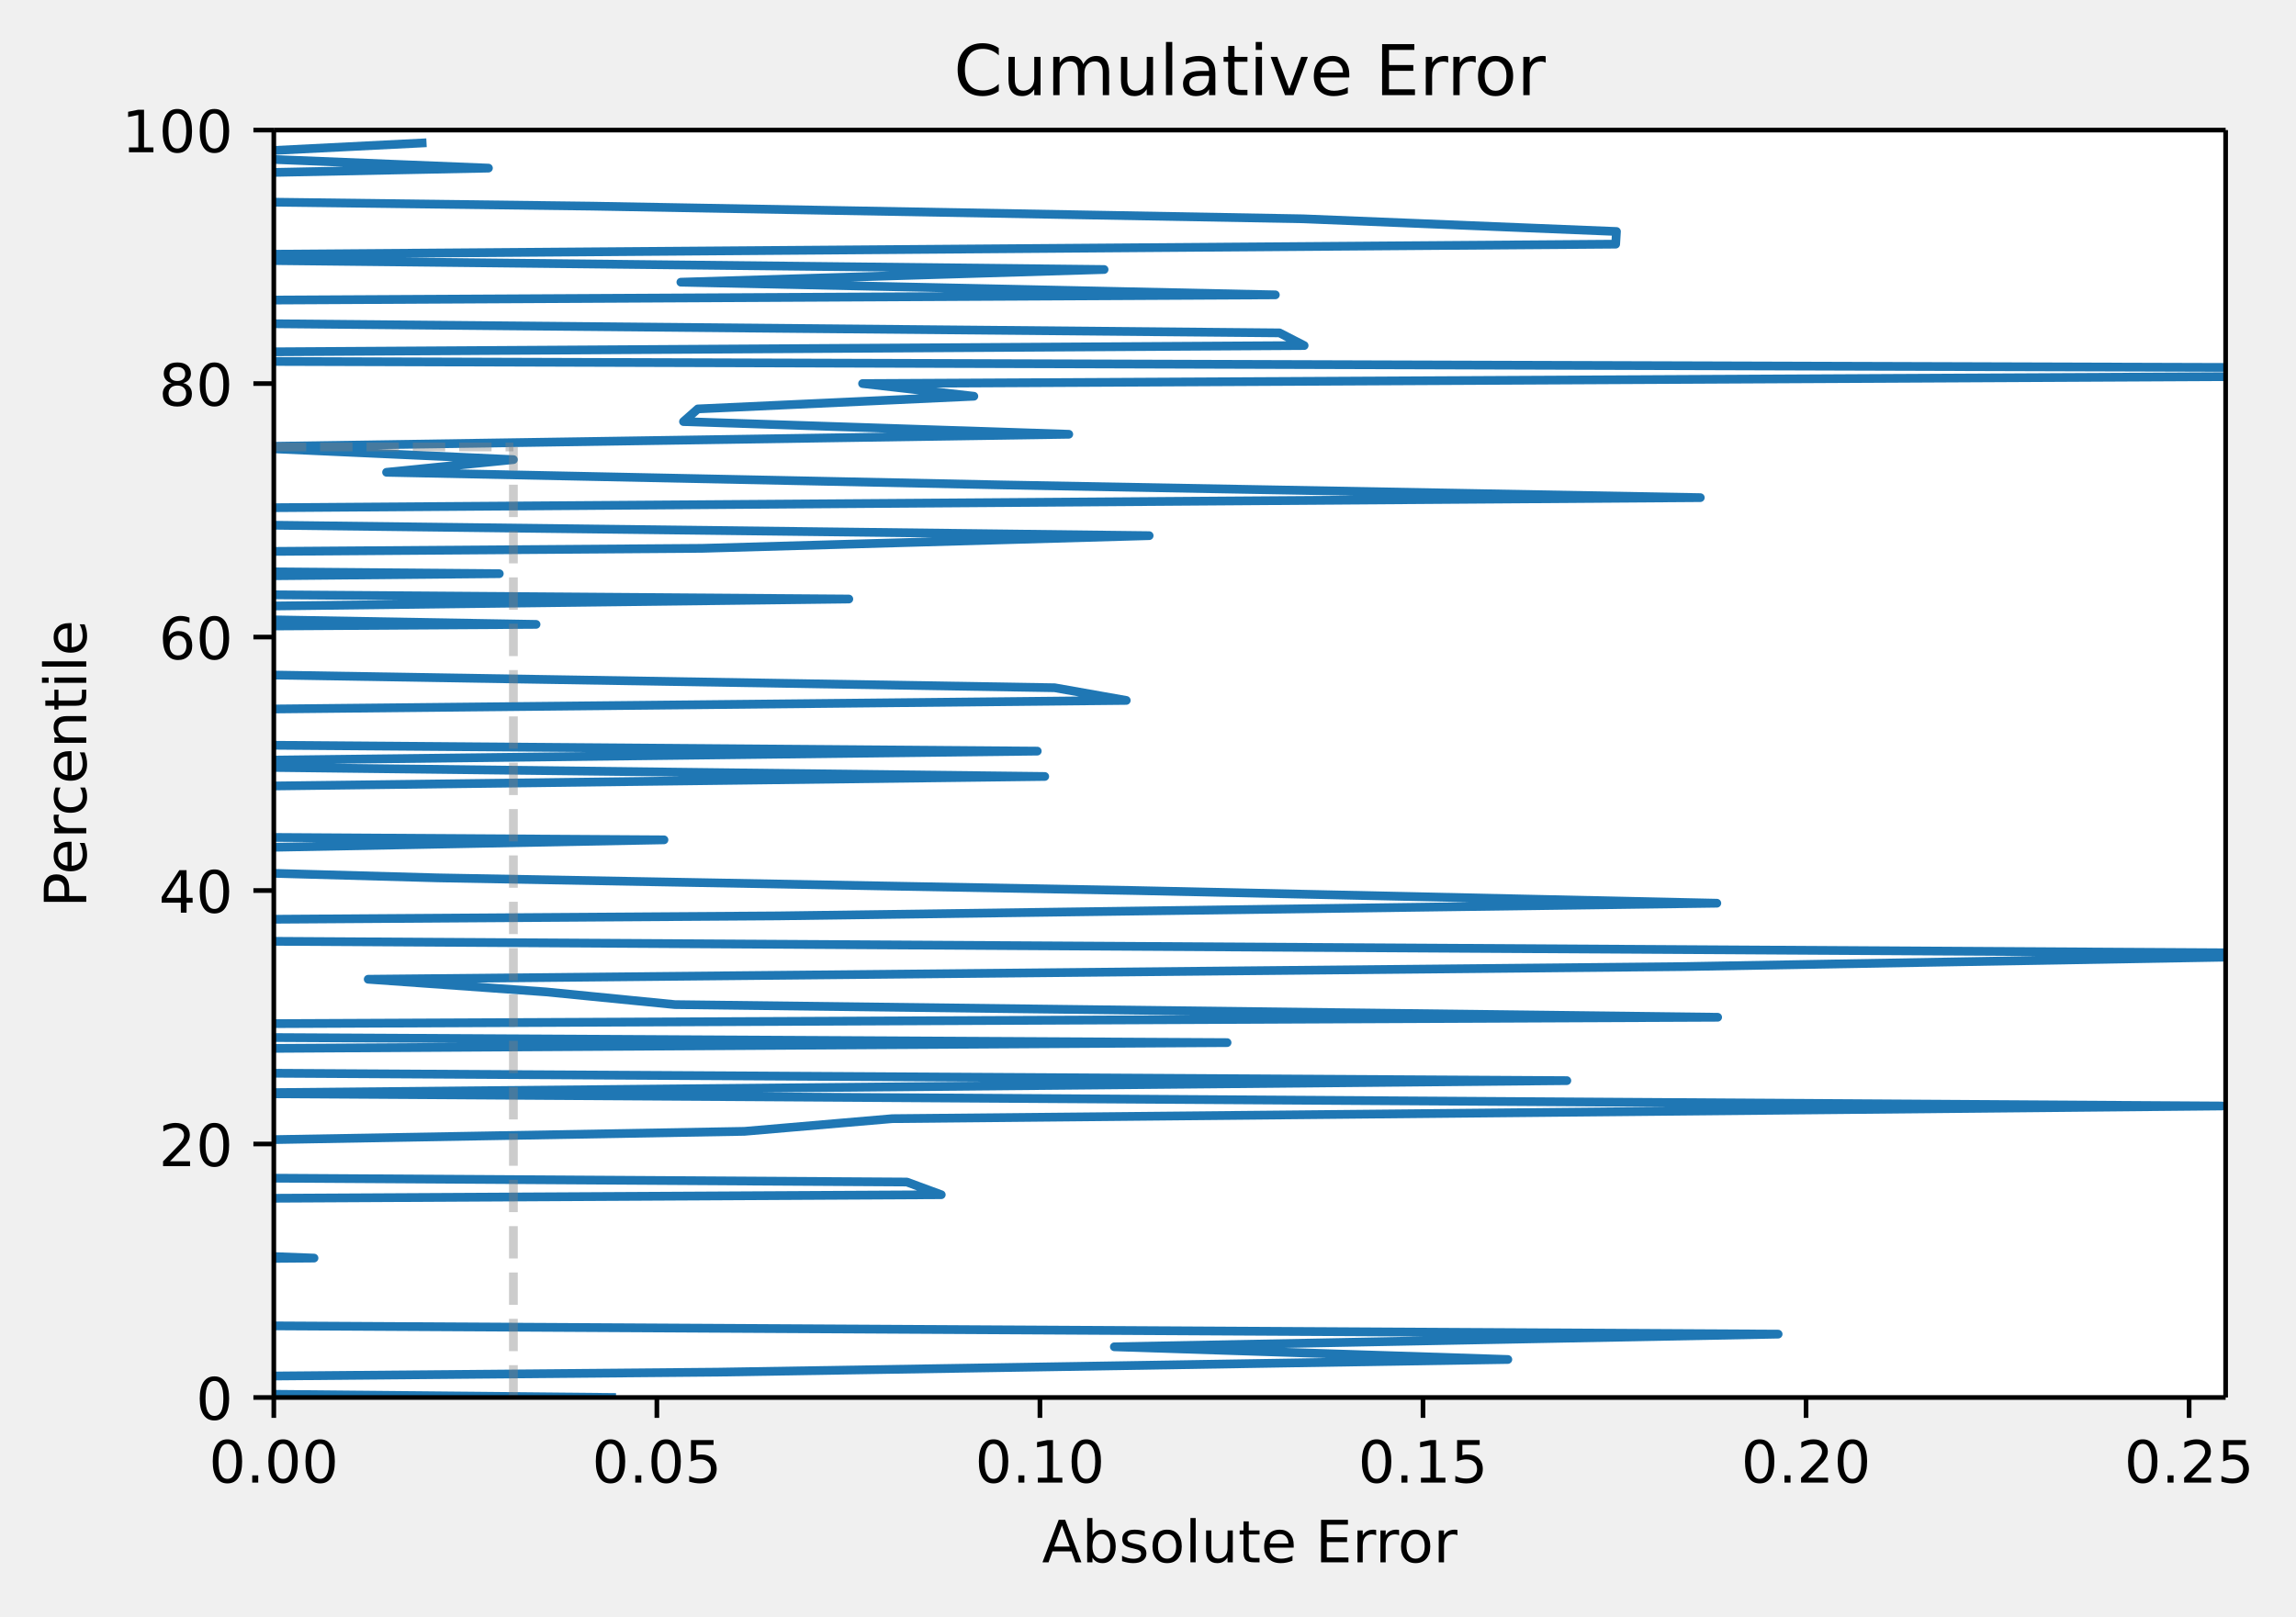
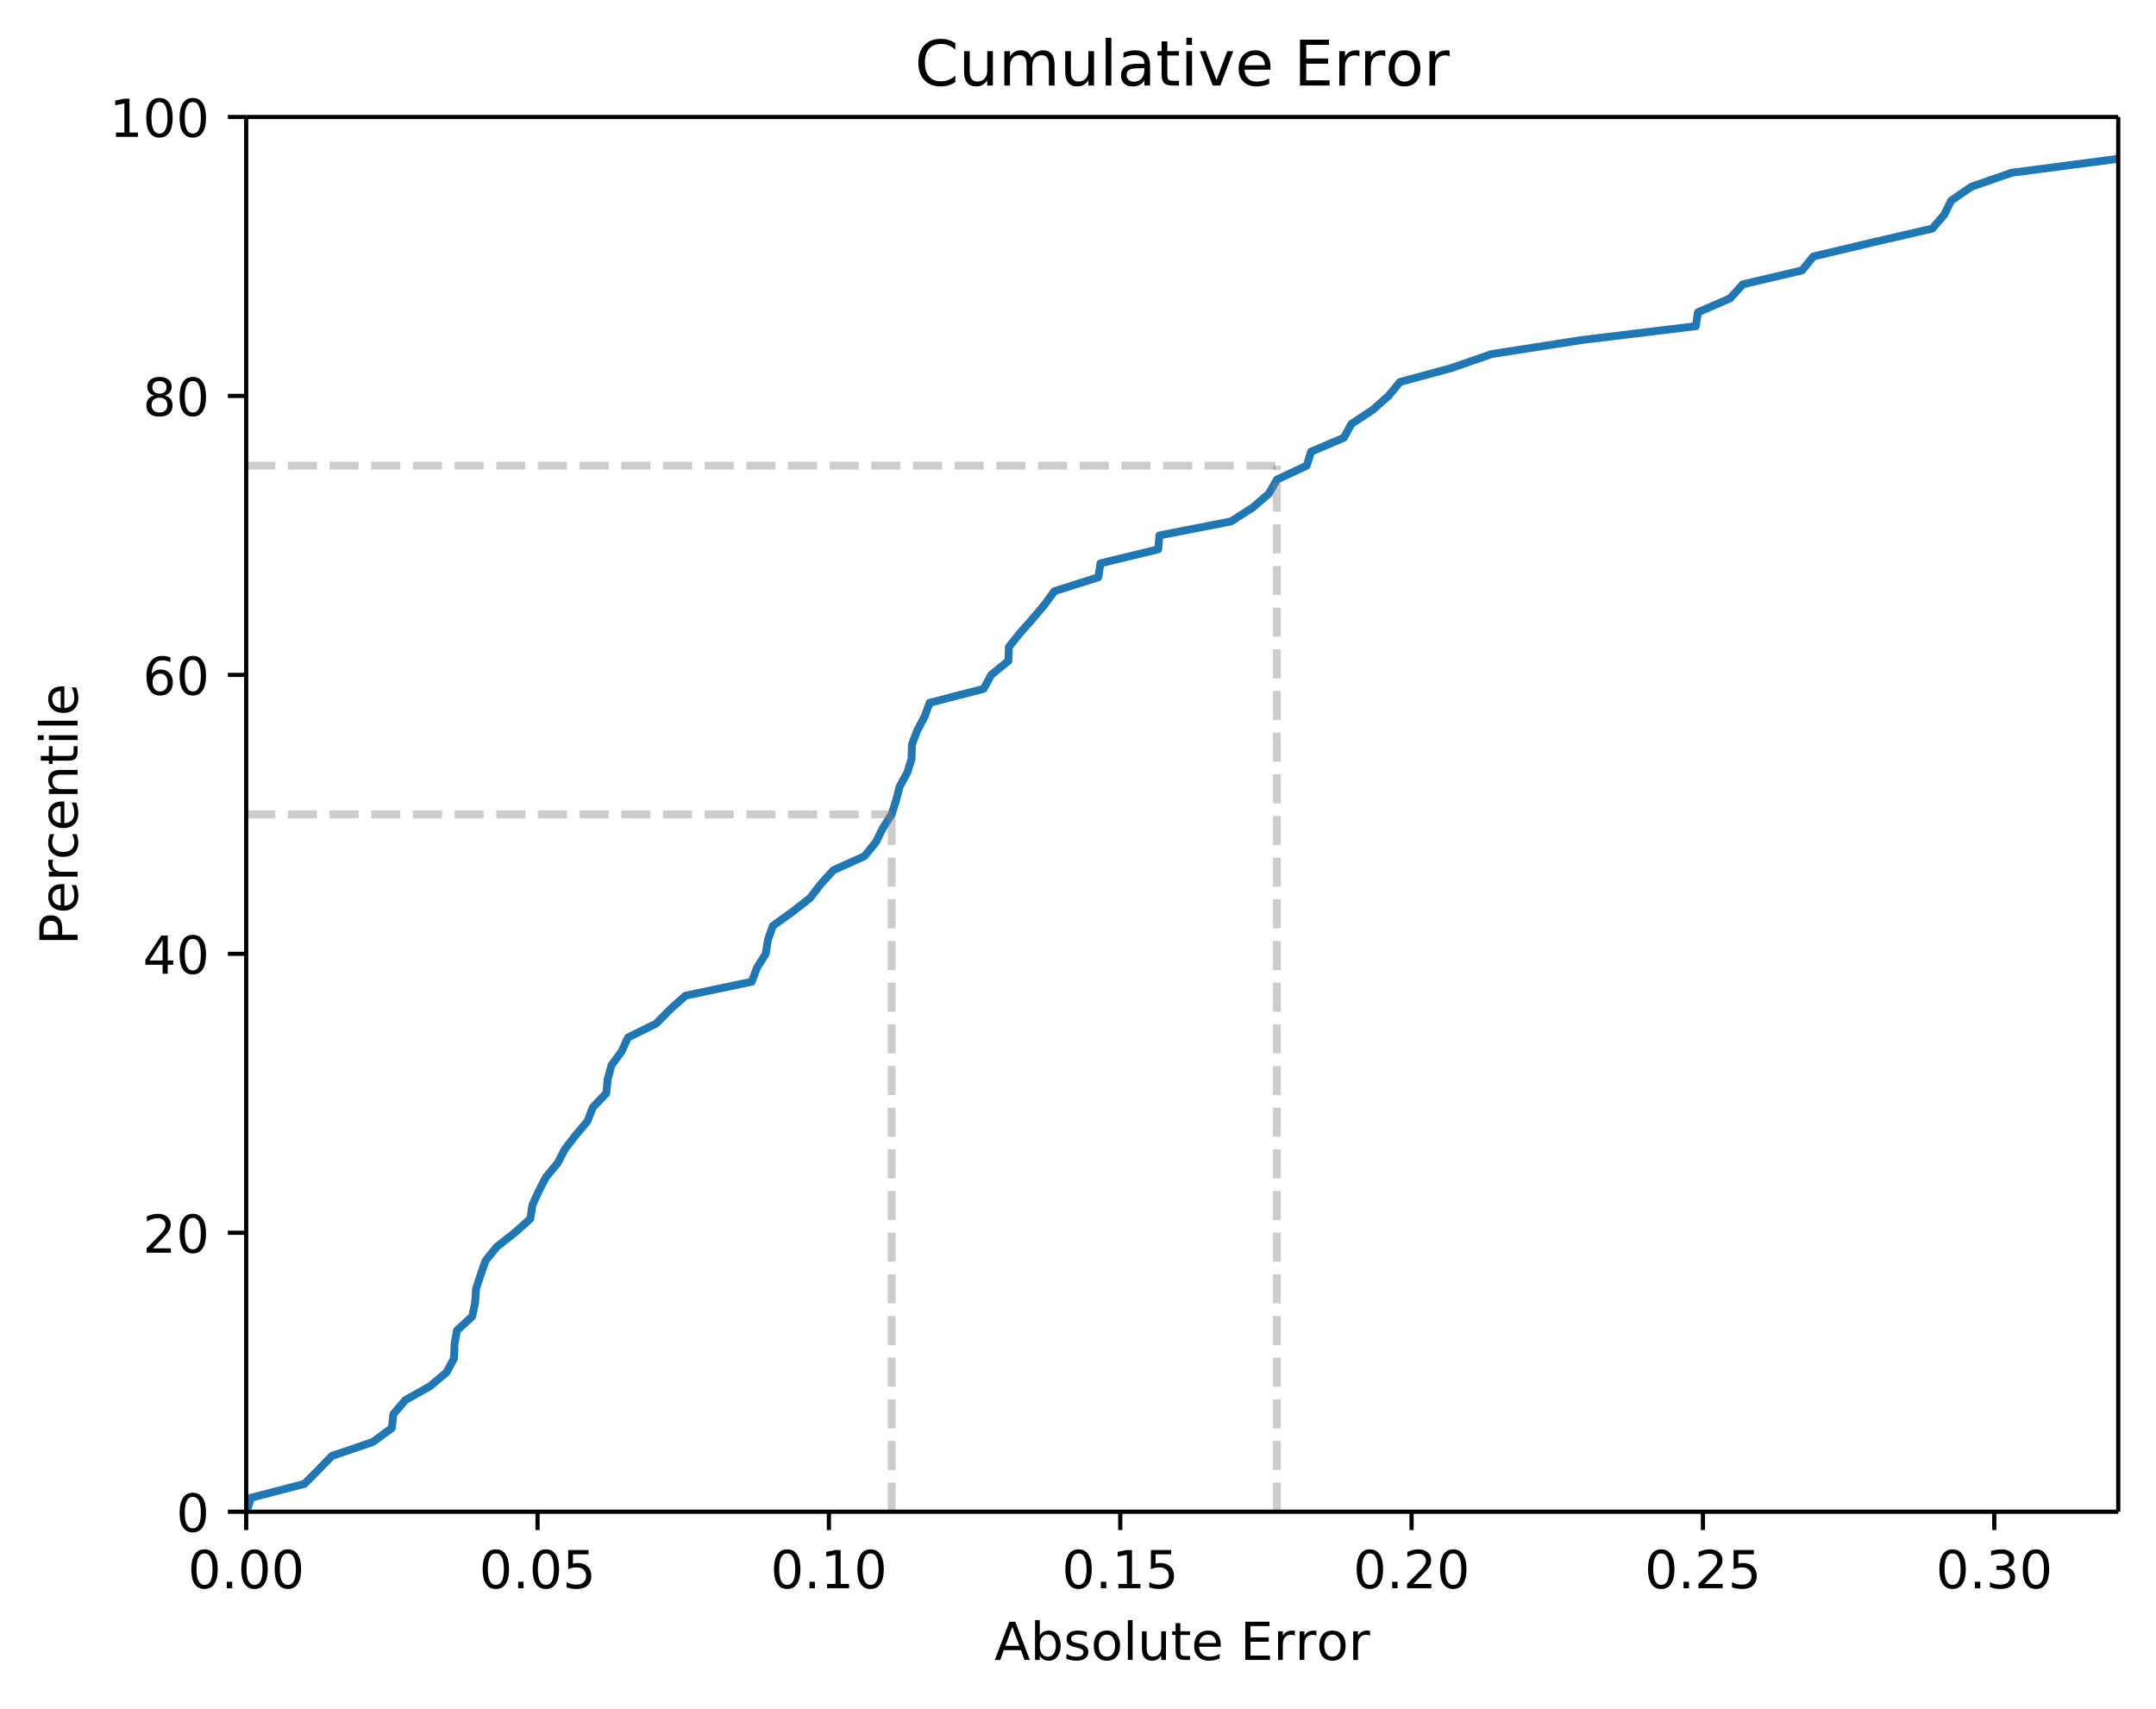
- <svg xmlns="http://www.w3.org/2000/svg" xmlns:xlink="http://www.w3.org/1999/xlink" height="369.752" viewBox="0 0 393.836 277.314" width="525.114">
+ <svg xmlns="http://www.w3.org/2000/svg" xmlns:xlink="http://www.w3.org/1999/xlink" height="434.649" viewBox="0 0 411.286 325.986" width="548.381">
  <defs>
    <style>*{stroke-linecap:butt;stroke-linejoin:round}</style>
  </defs>
  <g id="figure_1">
-     <path d="M0 277.314h393.836V0H0z" fill="none" id="patch_1" />
+     <path d="M0 325.986h411.286V0H0z" fill="#fff" id="patch_1" />
    <g id="axes_1">
-       <path d="M46.966 239.758h334.8V22.318h-334.8z" fill="#fff" id="patch_2" />
+       <path d="M46.966 288.43h357.12V22.318H46.966z" fill="#fff" id="patch_2" />
      <g id="matplotlib.axis_1">
        <g id="xtick_1">
          <g id="line2d_1">
            <defs>
-               <path d="M0 0v3.5" id="meaaf0777d3" stroke="#000" stroke-width=".8" />
-             </defs>
-             <use x="46.966" xlink:href="#meaaf0777d3" y="239.758" stroke="#000" stroke-width=".8" />
-           </g>
-           <g transform="matrix(.1 0 0 -.1 35.833 254.357)" id="text_1">
+               <path d="M0 0v3.5" id="m239ab3f5c0" stroke="#000" stroke-width=".8" />
+             </defs>
+             <use x="46.966" xlink:href="#m239ab3f5c0" y="288.43" stroke="#000" stroke-width=".8" />
+           </g>
+           <g id="text_1">
            <defs>
              <path d="M31.781 66.406q-7.61 0-11.453-7.5Q16.5 51.422 16.5 36.375q0-14.984 3.828-22.484 3.844-7.5 11.453-7.5 7.672 0 11.5 7.5 3.844 7.5 3.844 22.484 0 15.047-3.844 22.531-3.828 7.5-11.5 7.5zm0 7.813q12.266 0 18.735-9.703 6.468-9.688 6.468-28.141 0-18.406-6.468-28.11-6.47-9.687-18.735-9.687-12.25 0-18.718 9.688-6.47 9.703-6.47 28.109 0 18.453 6.47 28.14Q19.53 74.22 31.78 74.22z" id="DejaVuSans-48" />
              <path d="M10.688 12.406H21V0H10.687z" id="DejaVuSans-46" />
            </defs>
-             <use xlink:href="#DejaVuSans-48" />
-             <use x="63.623" xlink:href="#DejaVuSans-46" />
-             <use x="95.41" xlink:href="#DejaVuSans-48" />
-             <use x="159.033" xlink:href="#DejaVuSans-48" />
+             <g transform="matrix(.1 0 0 -.1 35.833 303.029)">
+               <use xlink:href="#DejaVuSans-48" />
+               <use x="63.623" xlink:href="#DejaVuSans-46" />
+               <use x="95.41" xlink:href="#DejaVuSans-48" />
+               <use x="159.033" xlink:href="#DejaVuSans-48" />
+             </g>
          </g>
        </g>
        <g id="xtick_2">
-           <use x="112.673" xlink:href="#meaaf0777d3" y="239.758" stroke="#000" stroke-width=".8" id="line2d_2" />
-           <g transform="matrix(.1 0 0 -.1 101.54 254.357)" id="text_2">
+           <use x="102.544" xlink:href="#m239ab3f5c0" y="288.43" stroke="#000" stroke-width=".8" id="line2d_2" />
+           <g id="text_2">
            <defs>
              <path d="M10.797 72.906h38.719v-8.312H19.828v-17.86q2.14.735 4.281 1.094 2.157.36 4.313.36 12.203 0 19.328-6.688 7.14-6.688 7.14-18.11 0-11.765-7.328-18.296-7.328-6.516-20.656-6.516-4.593 0-9.36.781-4.75.782-9.827 2.344v9.922q4.39-2.39 9.078-3.563 4.687-1.171 9.906-1.171 8.453 0 13.375 4.437 4.938 4.438 4.938 12.063 0 7.609-4.938 12.047-4.922 4.453-13.375 4.453-3.953 0-7.89-.875-3.922-.875-8.016-2.735z" id="DejaVuSans-53" />
            </defs>
-             <use xlink:href="#DejaVuSans-48" />
-             <use x="63.623" xlink:href="#DejaVuSans-46" />
-             <use x="95.41" xlink:href="#DejaVuSans-48" />
-             <use x="159.033" xlink:href="#DejaVuSans-53" />
+             <g transform="matrix(.1 0 0 -.1 91.411 303.029)">
+               <use xlink:href="#DejaVuSans-48" />
+               <use x="63.623" xlink:href="#DejaVuSans-46" />
+               <use x="95.41" xlink:href="#DejaVuSans-48" />
+               <use x="159.033" xlink:href="#DejaVuSans-53" />
+             </g>
          </g>
        </g>
        <g id="xtick_3">
-           <use x="178.381" xlink:href="#meaaf0777d3" y="239.758" stroke="#000" stroke-width=".8" id="line2d_3" />
-           <g transform="matrix(.1 0 0 -.1 167.248 254.357)" id="text_3">
+           <use x="158.122" xlink:href="#m239ab3f5c0" y="288.43" stroke="#000" stroke-width=".8" id="line2d_3" />
+           <g id="text_3">
            <defs>
              <path d="M12.406 8.297h16.11v55.625l-17.532-3.516v8.985l17.438 3.515h9.86V8.296H54.39V0H12.406z" id="DejaVuSans-49" />
            </defs>
-             <use xlink:href="#DejaVuSans-48" />
-             <use x="63.623" xlink:href="#DejaVuSans-46" />
-             <use x="95.41" xlink:href="#DejaVuSans-49" />
-             <use x="159.033" xlink:href="#DejaVuSans-48" />
+             <g transform="matrix(.1 0 0 -.1 146.99 303.029)">
+               <use xlink:href="#DejaVuSans-48" />
+               <use x="63.623" xlink:href="#DejaVuSans-46" />
+               <use x="95.41" xlink:href="#DejaVuSans-49" />
+               <use x="159.033" xlink:href="#DejaVuSans-48" />
+             </g>
          </g>
        </g>
        <g id="xtick_4">
-           <use x="244.088" xlink:href="#meaaf0777d3" y="239.758" stroke="#000" stroke-width=".8" id="line2d_4" />
-           <g transform="matrix(.1 0 0 -.1 232.955 254.357)" id="text_4">
+           <use x="213.701" xlink:href="#m239ab3f5c0" y="288.43" stroke="#000" stroke-width=".8" id="line2d_4" />
+           <g transform="matrix(.1 0 0 -.1 202.568 303.029)" id="text_4">
            <use xlink:href="#DejaVuSans-48" />
            <use x="63.623" xlink:href="#DejaVuSans-46" />
            <use x="95.41" xlink:href="#DejaVuSans-49" />
            <use x="159.033" xlink:href="#DejaVuSans-53" />
          </g>
        </g>
        <g id="xtick_5">
-           <use x="309.796" xlink:href="#meaaf0777d3" y="239.758" stroke="#000" stroke-width=".8" id="line2d_5" />
-           <g transform="matrix(.1 0 0 -.1 298.663 254.357)" id="text_5">
+           <use x="269.279" xlink:href="#m239ab3f5c0" y="288.43" stroke="#000" stroke-width=".8" id="line2d_5" />
+           <g id="text_5">
            <defs>
              <path d="M19.188 8.297h34.421V0H7.33v8.297q5.609 5.812 15.296 15.594 9.703 9.797 12.188 12.64 4.734 5.313 6.609 9 1.89 3.688 1.89 7.25 0 5.813-4.078 9.469-4.078 3.672-10.625 3.672-4.64 0-9.797-1.61-5.14-1.609-11-4.89v9.969Q13.767 71.78 18.938 73q5.188 1.219 9.485 1.219 11.328 0 18.062-5.672 6.735-5.656 6.735-15.125 0-4.5-1.688-8.531-1.672-4.016-6.125-9.485-1.218-1.422-7.765-8.187-6.532-6.766-18.453-18.922z" id="DejaVuSans-50" />
            </defs>
-             <use xlink:href="#DejaVuSans-48" />
-             <use x="63.623" xlink:href="#DejaVuSans-46" />
-             <use x="95.41" xlink:href="#DejaVuSans-50" />
-             <use x="159.033" xlink:href="#DejaVuSans-48" />
+             <g transform="matrix(.1 0 0 -.1 258.146 303.029)">
+               <use xlink:href="#DejaVuSans-48" />
+               <use x="63.623" xlink:href="#DejaVuSans-46" />
+               <use x="95.41" xlink:href="#DejaVuSans-50" />
+               <use x="159.033" xlink:href="#DejaVuSans-48" />
+             </g>
          </g>
        </g>
        <g id="xtick_6">
-           <use x="375.503" xlink:href="#meaaf0777d3" y="239.758" stroke="#000" stroke-width=".8" id="line2d_6" />
-           <g transform="matrix(.1 0 0 -.1 364.37 254.357)" id="text_6">
+           <use x="324.858" xlink:href="#m239ab3f5c0" y="288.43" stroke="#000" stroke-width=".8" id="line2d_6" />
+           <g transform="matrix(.1 0 0 -.1 313.725 303.029)" id="text_6">
            <use xlink:href="#DejaVuSans-48" />
            <use x="63.623" xlink:href="#DejaVuSans-46" />
            <use x="95.41" xlink:href="#DejaVuSans-50" />
            <use x="159.033" xlink:href="#DejaVuSans-53" />
          </g>
        </g>
-         <g transform="matrix(.1 0 0 -.1 178.738 268.035)" id="text_7">
+         <g id="xtick_7">
+           <use x="380.436" xlink:href="#m239ab3f5c0" y="288.43" stroke="#000" stroke-width=".8" id="line2d_7" />
+           <g id="text_7">
+             <defs>
+               <path d="M40.578 39.313Q47.656 37.797 51.625 33q3.984-4.781 3.984-11.813 0-10.78-7.422-16.703-7.421-5.906-21.093-5.906-4.578 0-9.438.906-4.86.907-10.031 2.72v9.515q4.094-2.39 8.969-3.61 4.89-1.218 10.218-1.218 9.266 0 14.125 3.656 4.86 3.656 4.86 10.64 0 6.454-4.516 10.079-4.515 3.64-12.562 3.64h-8.5v8.11h8.89q7.266 0 11.125 2.906 3.86 2.906 3.86 8.375 0 5.61-3.985 8.61-3.968 3.015-11.39 3.015-4.063 0-8.703-.89-4.641-.876-10.203-2.72v8.782q5.624 1.562 10.53 2.344 4.907.78 9.25.78 11.235 0 17.766-5.109 6.547-5.093 6.547-13.78 0-6.063-3.468-10.235-3.47-4.172-9.86-5.782z" id="DejaVuSans-51" />
+             </defs>
+             <g transform="matrix(.1 0 0 -.1 369.303 303.029)">
+               <use xlink:href="#DejaVuSans-48" />
+               <use x="63.623" xlink:href="#DejaVuSans-46" />
+               <use x="95.41" xlink:href="#DejaVuSans-51" />
+               <use x="159.033" xlink:href="#DejaVuSans-48" />
+             </g>
+           </g>
+         </g>
+         <g id="text_8">
          <defs>
            <path d="M34.188 63.188L20.797 26.906h26.812zm-5.579 9.718h11.188L67.578 0h-10.25l-6.64 18.703h-32.86L11.188 0H.78z" id="DejaVuSans-65" />
            <path d="M48.688 27.297q0 9.906-4.079 15.547-4.078 5.64-11.203 5.64-7.14 0-11.218-5.64-4.079-5.64-4.079-15.547 0-9.906 4.078-15.547 4.079-5.64 11.22-5.64 7.124 0 11.202 5.64t4.078 15.547zM18.108 46.39q2.844 4.875 7.157 7.234Q29.594 56 35.594 56q9.968 0 16.187-7.906 6.235-7.907 6.235-20.797T51.78 6.484q-6.218-7.906-16.187-7.906-6 0-10.328 2.375-4.313 2.375-7.157 7.25V0H9.08v75.984h9.03z" id="DejaVuSans-98" />
            <path d="M44.281 53.078v-8.5q-3.797 1.953-7.906 2.922-4.094.984-8.5.984-6.688 0-10.031-2.047-3.344-2.046-3.344-6.156 0-3.125 2.39-4.906 2.391-1.781 9.626-3.39l3.078-.688q9.562-2.047 13.593-5.781 4.032-3.735 4.032-10.422 0-7.625-6.032-12.078-6.03-4.438-16.578-4.438-4.39 0-9.156.86Q10.688.296 5.422 2v9.281q4.984-2.594 9.812-3.89 4.829-1.282 9.579-1.282 6.343 0 9.75 2.172 3.421 2.172 3.421 6.125 0 3.656-2.468 5.61-2.453 1.953-10.813 3.765l-3.125.735q-8.344 1.75-12.062 5.39-3.704 3.64-3.704 9.985 0 7.718 5.47 11.906Q16.75 56 26.811 56q4.97 0 9.36-.734 4.406-.72 8.11-2.188z" id="DejaVuSans-115" />
            <path d="M30.61 48.39q-7.22 0-11.422-5.64-4.204-5.64-4.204-15.453 0-9.813 4.172-15.453 4.188-5.64 11.453-5.64 7.188 0 11.375 5.655 4.203 5.672 4.203 15.438 0 9.719-4.203 15.406-4.187 5.688-11.375 5.688zm0 7.61q11.718 0 18.406-7.625 6.703-7.61 6.703-21.078 0-13.422-6.703-21.078-6.688-7.64-18.407-7.64-11.765 0-18.437 7.64-6.656 7.656-6.656 21.078 0 13.469 6.656 21.078Q18.844 56 30.609 56z" id="DejaVuSans-111" />
            <path d="M9.422 75.984h8.984V0H9.422z" id="DejaVuSans-108" />
            <path d="M8.5 21.578v33.11h8.984V21.922q0-7.766 3.016-11.656 3.031-3.875 9.094-3.875 7.265 0 11.484 4.64 4.234 4.64 4.234 12.656v31h8.985V0h-8.984v8.406Q42.047 3.422 37.718 1q-4.313-2.422-10.032-2.422-9.421 0-14.312 5.86Q8.5 10.296 8.5 21.578zM31.11 56z" id="DejaVuSans-117" />
            <path d="M18.313 70.219V54.688h18.5v-6.985h-18.5V18.016q0-6.688 1.828-8.594 1.828-1.906 7.453-1.906h9.218V0h-9.218q-10.407 0-14.36 3.875-3.953 3.89-3.953 14.14v29.688H2.687v6.984h6.594V70.22z" id="DejaVuSans-116" />
            <path d="M56.203 29.594v-4.39H14.891q.593-9.282 5.593-14.142 5-4.859 13.938-4.859 5.172 0 10.031 1.266 4.86 1.265 9.656 3.812v-8.5Q49.266.734 44.187-.344 39.11-1.422 33.892-1.422q-13.094 0-20.735 7.61-7.64 7.625-7.64 20.625 0 13.421 7.25 21.296Q20.016 56 32.328 56q11.031 0 17.453-7.11 6.422-7.093 6.422-19.296zm-8.984 2.64q-.094 7.36-4.125 11.75-4.032 4.407-10.672 4.407-7.516 0-12.031-4.25-4.516-4.25-5.203-11.97z" id="DejaVuSans-101" />
            <path d="M9.813 72.906h46.093v-8.312H19.672V43.016H54.39v-8.297H19.67V8.297h37.11V0H9.813z" id="DejaVuSans-69" />
            <path d="M41.11 46.297q-1.516.875-3.297 1.281Q36.03 48 33.89 48q-7.625 0-11.703-4.953-4.079-4.953-4.079-14.234V0H9.08v54.688h9.03v-8.5q2.844 4.984 7.375 7.39Q30.031 56 36.531 56q.922 0 2.047-.125 1.125-.11 2.484-.36z" id="DejaVuSans-114" />
          </defs>
-           <use xlink:href="#DejaVuSans-65" />
-           <use x="68.408" xlink:href="#DejaVuSans-98" />
-           <use x="131.885" xlink:href="#DejaVuSans-115" />
-           <use x="183.984" xlink:href="#DejaVuSans-111" />
-           <use x="245.166" xlink:href="#DejaVuSans-108" />
-           <use x="272.949" xlink:href="#DejaVuSans-117" />
-           <use x="336.328" xlink:href="#DejaVuSans-116" />
-           <use x="375.537" xlink:href="#DejaVuSans-101" />
-           <use x="437.061" xlink:href="#DejaVuSans-32" />
-           <use x="468.848" xlink:href="#DejaVuSans-69" />
-           <use x="532.031" xlink:href="#DejaVuSans-114" />
-           <use x="571.395" xlink:href="#DejaVuSans-114" />
-           <use x="610.258" xlink:href="#DejaVuSans-111" />
-           <use x="671.439" xlink:href="#DejaVuSans-114" />
+           <g transform="matrix(.1 0 0 -.1 189.7 316.707)">
+             <use xlink:href="#DejaVuSans-65" />
+             <use x="68.408" xlink:href="#DejaVuSans-98" />
+             <use x="131.885" xlink:href="#DejaVuSans-115" />
+             <use x="183.984" xlink:href="#DejaVuSans-111" />
+             <use x="245.166" xlink:href="#DejaVuSans-108" />
+             <use x="272.949" xlink:href="#DejaVuSans-117" />
+             <use x="336.328" xlink:href="#DejaVuSans-116" />
+             <use x="375.537" xlink:href="#DejaVuSans-101" />
+             <use x="437.061" xlink:href="#DejaVuSans-32" />
+             <use x="468.848" xlink:href="#DejaVuSans-69" />
+             <use x="532.031" xlink:href="#DejaVuSans-114" />
+             <use x="573.129" xlink:href="#DejaVuSans-114" />
+             <use x="614.211" xlink:href="#DejaVuSans-111" />
+             <use x="675.393" xlink:href="#DejaVuSans-114" />
+           </g>
        </g>
      </g>
      <g id="matplotlib.axis_2">
        <g id="ytick_1">
-           <g id="line2d_7">
-             <defs>
-               <path d="M0 0h-3.5" id="md011981c35" stroke="#000" stroke-width=".8" />
-             </defs>
-             <use x="46.966" xlink:href="#md011981c35" y="239.758" stroke="#000" stroke-width=".8" />
-           </g>
-           <use xlink:href="#DejaVuSans-48" transform="matrix(.1 0 0 -.1 33.603 243.557)" id="text_8" />
+           <g id="line2d_8">
+             <defs>
+               <path d="M0 0h-3.5" id="mf173e59a1d" stroke="#000" stroke-width=".8" />
+             </defs>
+             <use x="46.966" xlink:href="#mf173e59a1d" y="288.43" stroke="#000" stroke-width=".8" />
+           </g>
+           <use xlink:href="#DejaVuSans-48" transform="matrix(.1 0 0 -.1 33.603 292.23)" id="text_9" />
        </g>
        <g id="ytick_2">
-           <use x="46.966" xlink:href="#md011981c35" y="196.27" stroke="#000" stroke-width=".8" id="line2d_8" />
-           <g transform="matrix(.1 0 0 -.1 27.24 200.07)" id="text_9">
+           <use x="46.966" xlink:href="#mf173e59a1d" y="235.208" stroke="#000" stroke-width=".8" id="line2d_9" />
+           <g transform="matrix(.1 0 0 -.1 27.24 239.007)" id="text_10">
            <use xlink:href="#DejaVuSans-50" />
            <use x="63.623" xlink:href="#DejaVuSans-48" />
          </g>
        </g>
        <g id="ytick_3">
-           <use x="46.966" xlink:href="#md011981c35" y="152.782" stroke="#000" stroke-width=".8" id="line2d_9" />
-           <g transform="matrix(.1 0 0 -.1 27.24 156.581)" id="text_10">
+           <use x="46.966" xlink:href="#mf173e59a1d" y="181.985" stroke="#000" stroke-width=".8" id="line2d_10" />
+           <g id="text_11">
            <defs>
              <path d="M37.797 64.313L12.89 25.39h24.906zm-2.594 8.593H47.61V25.391h10.407v-8.203H47.609V0h-9.812v17.188H4.89v9.515z" id="DejaVuSans-52" />
            </defs>
-             <use xlink:href="#DejaVuSans-52" />
-             <use x="63.623" xlink:href="#DejaVuSans-48" />
+             <g transform="matrix(.1 0 0 -.1 27.24 185.785)">
+               <use xlink:href="#DejaVuSans-52" />
+               <use x="63.623" xlink:href="#DejaVuSans-48" />
+             </g>
          </g>
        </g>
        <g id="ytick_4">
-           <use x="46.966" xlink:href="#md011981c35" y="109.294" stroke="#000" stroke-width=".8" id="line2d_10" />
-           <g transform="matrix(.1 0 0 -.1 27.24 113.093)" id="text_11">
+           <use x="46.966" xlink:href="#mf173e59a1d" y="128.763" stroke="#000" stroke-width=".8" id="line2d_11" />
+           <g id="text_12">
            <defs>
              <path d="M33.016 40.375q-6.641 0-10.532-4.547-3.875-4.531-3.875-12.437 0-7.86 3.875-12.438 3.891-4.562 10.532-4.562 6.64 0 10.515 4.562 3.875 4.578 3.875 12.438 0 7.906-3.875 12.437-3.875 4.547-10.515 4.547zm19.578 30.922v-8.984q-3.719 1.75-7.5 2.671-3.782.938-7.5.938-9.766 0-14.922-6.594-5.14-6.594-5.875-19.922 2.875 4.25 7.219 6.516 4.359 2.266 9.578 2.266 10.984 0 17.36-6.672 6.374-6.657 6.374-18.125 0-11.235-6.64-18.032-6.641-6.78-17.672-6.78-12.657 0-19.344 9.687-6.688 9.703-6.688 28.109 0 17.281 8.204 27.563 8.203 10.28 22.015 10.28 3.719 0 7.5-.734t7.89-2.187z" id="DejaVuSans-54" />
            </defs>
-             <use xlink:href="#DejaVuSans-54" />
-             <use x="63.623" xlink:href="#DejaVuSans-48" />
+             <g transform="matrix(.1 0 0 -.1 27.24 132.562)">
+               <use xlink:href="#DejaVuSans-54" />
+               <use x="63.623" xlink:href="#DejaVuSans-48" />
+             </g>
          </g>
        </g>
        <g id="ytick_5">
-           <use x="46.966" xlink:href="#md011981c35" y="65.806" stroke="#000" stroke-width=".8" id="line2d_11" />
-           <g transform="matrix(.1 0 0 -.1 27.24 69.605)" id="text_12">
+           <use x="46.966" xlink:href="#mf173e59a1d" y="75.541" stroke="#000" stroke-width=".8" id="line2d_12" />
+           <g id="text_13">
            <defs>
              <path d="M31.781 34.625q-7.031 0-11.062-3.766-4.016-3.765-4.016-10.343 0-6.594 4.016-10.36Q24.75 6.391 31.78 6.391q7.032 0 11.078 3.78 4.063 3.798 4.063 10.345 0 6.578-4.031 10.343-4.016 3.766-11.11 3.766zm-9.86 4.188q-6.343 1.562-9.89 5.906Q8.5 49.079 8.5 55.329q0 8.733 6.219 13.812 6.234 5.078 17.062 5.078 10.89 0 17.094-5.078 6.203-5.079 6.203-13.813 0-6.25-3.547-10.61-3.531-4.343-9.828-5.906 7.125-1.656 11.094-6.5 3.984-4.828 3.984-11.796 0-10.61-6.468-16.282-6.47-5.656-18.532-5.656-12.047 0-18.531 5.656-6.469 5.672-6.469 16.282 0 6.968 4 11.797 4.016 4.843 11.14 6.5zM18.314 54.39q0-5.657 3.53-8.828 3.548-3.172 9.938-3.172 6.36 0 9.938 3.172 3.593 3.171 3.593 8.828 0 5.672-3.593 8.843-3.578 3.172-9.938 3.172-6.39 0-9.937-3.172-3.532-3.172-3.532-8.843z" id="DejaVuSans-56" />
            </defs>
-             <use xlink:href="#DejaVuSans-56" />
-             <use x="63.623" xlink:href="#DejaVuSans-48" />
+             <g transform="matrix(.1 0 0 -.1 27.24 79.34)">
+               <use xlink:href="#DejaVuSans-56" />
+               <use x="63.623" xlink:href="#DejaVuSans-48" />
+             </g>
          </g>
        </g>
        <g id="ytick_6">
-           <use x="46.966" xlink:href="#md011981c35" y="22.318" stroke="#000" stroke-width=".8" id="line2d_12" />
-           <g transform="matrix(.1 0 0 -.1 20.878 26.117)" id="text_13">
+           <use x="46.966" xlink:href="#mf173e59a1d" y="22.318" stroke="#000" stroke-width=".8" id="line2d_13" />
+           <g transform="matrix(.1 0 0 -.1 20.878 26.117)" id="text_14">
            <use xlink:href="#DejaVuSans-49" />
            <use x="63.623" xlink:href="#DejaVuSans-48" />
            <use x="127.246" xlink:href="#DejaVuSans-48" />
          </g>
        </g>
-         <g transform="matrix(0 -.1 -.1 0 14.798 155.7)" id="text_14">
+         <g id="text_15">
          <defs>
            <path d="M19.672 64.797v-27.39h12.406q6.89 0 10.64 3.562 3.766 3.562 3.766 10.156 0 6.547-3.765 10.11-3.75 3.562-10.64 3.562zm-9.86 8.11h22.266q12.266 0 18.531-5.548 6.282-5.546 6.282-16.234 0-10.797-6.282-16.313-6.265-5.515-18.53-5.515H19.671V0h-9.86z" id="DejaVuSans-80" />
            <path d="M48.781 52.594v-8.407q-3.812 2.11-7.64 3.157-3.828 1.047-7.735 1.047-8.75 0-13.593-5.547-4.829-5.532-4.829-15.547 0-10.016 4.829-15.563 4.843-5.53 13.593-5.53 3.907 0 7.735 1.046 3.828 1.047 7.64 3.156V2.094Q45.016.344 40.984-.531q-4.015-.89-8.562-.89-12.36 0-19.64 7.765-7.266 7.765-7.266 20.953 0 13.375 7.343 21.031Q20.22 56 33.016 56q4.14 0 8.093-.86 3.953-.843 7.672-2.546z" id="DejaVuSans-99" />
            <path d="M54.89 33.016V0h-8.984v32.719q0 7.765-3.031 11.61-3.031 3.858-9.078 3.858-7.281 0-11.484-4.64-4.204-4.625-4.204-12.64V0H9.08v54.688h9.03v-8.5q3.235 4.937 7.594 7.374Q30.078 56 35.797 56q9.422 0 14.25-5.828 4.844-5.828 4.844-17.156z" id="DejaVuSans-110" />
            <path d="M9.422 54.688h8.984V0H9.422zm0 21.296h8.984v-11.39H9.422z" id="DejaVuSans-105" />
          </defs>
-           <use xlink:href="#DejaVuSans-80" />
-           <use x="56.678" xlink:href="#DejaVuSans-101" />
-           <use x="118.201" xlink:href="#DejaVuSans-114" />
-           <use x="157.064" xlink:href="#DejaVuSans-99" />
-           <use x="212.045" xlink:href="#DejaVuSans-101" />
-           <use x="273.568" xlink:href="#DejaVuSans-110" />
-           <use x="336.947" xlink:href="#DejaVuSans-116" />
-           <use x="376.156" xlink:href="#DejaVuSans-105" />
-           <use x="403.939" xlink:href="#DejaVuSans-108" />
-           <use x="431.723" xlink:href="#DejaVuSans-101" />
+           <g transform="matrix(0 -.1 -.1 0 14.798 180.326)">
+             <use xlink:href="#DejaVuSans-80" />
+             <use x="60.256" xlink:href="#DejaVuSans-101" />
+             <use x="121.779" xlink:href="#DejaVuSans-114" />
+             <use x="162.861" xlink:href="#DejaVuSans-99" />
+             <use x="217.842" xlink:href="#DejaVuSans-101" />
+             <use x="279.365" xlink:href="#DejaVuSans-110" />
+             <use x="342.744" xlink:href="#DejaVuSans-116" />
+             <use x="381.953" xlink:href="#DejaVuSans-105" />
+             <use x="409.736" xlink:href="#DejaVuSans-108" />
+             <use x="437.52" xlink:href="#DejaVuSans-101" />
+           </g>
        </g>
      </g>
-       <path clip-path="url(#pd4e7115132)" d="M105.664 239.758L-1 238.76m0-2.27l124.197-1.08 135.447-2.175-67.499-2.174 113.864-2.175L-1 227.206m0-10.93l54.862-.436L-1 213.762m0-7.93l162.457-.864-5.91-2.175L-1 201.841m0-3.302l9.09-.094-3.86-2.175 123.463-2.174 25.35-2.175 228.069-2.174-346.992-2.174 234.644-2.175L-1 183.853m0-3.7l211.48-1.278L-1 177.75m0-1.92l295.631-1.304-178.866-2.174-22.057-2.175-30.55-2.174 225.69-2.174 105.988-1.845m0-.442L44.513 161.48-1 161.059m0-3.026l134.445-.902 161.045-2.174-99.852-2.175-119.587-2.174L-1 148.502m0-1.668l.889-.575 114.004-2.174L-1 143.377m0-5.765l7.978-.05-4.113-2.175 176.34-2.174L-1 131.106m0-.137l178.923-2.105L-1 127.492m0-2.908l3.44-.07-3.44-.293m0-2.101l194.19-1.954-12.288-2.174L47.2 115.817l-48.2-.304m0-3.955l12.783-.09-12.783-.1m0-3.676l92.95-.571L-1 105.513m0-.965l146.6-1.777L-1 101.699m0-2.483l86.645-.794-86.645-.7m0-2.78l121.442-.869 76.676-2.174-182.556-2.174L-1 88.634m0-1.193l292.656-2.065L172.079 83.2 66.308 81.027l21.755-2.174L39.9 76.678l143.428-2.174-66.087-2.175 2.462-2.174 47.343-2.174-19.09-2.175 246.88-1.253m0-1.477L-1 61.864m0-1.215l224.701-1.366-4.23-2.174L-1 55.106m0-3.377l219.76-1.144-101.97-2.174 72.596-2.174L-1 44.189m0-.215l278.139-2.086.136-2.175-53.778-2.174-121.901-2.174L-1 34.093m0-3.553l84.783-1.699L29.9 26.667l43.26-2.174" fill="none" stroke="#1f77b4" stroke-linecap="square" stroke-width="1.5" id="line2d_13" />
-       <path clip-path="url(#pd4e7115132)" d="M46.966 131.038H-1" fill="none" stroke="gray" stroke-dasharray="5.55,2.4" stroke-opacity=".4" stroke-width="1.5" id="line2d_14" />
-       <path clip-path="url(#pd4e7115132)" d="M46.966 76.678h41.097" fill="none" stroke="gray" stroke-dasharray="5.55,2.4" stroke-opacity=".4" stroke-width="1.5" id="line2d_16" />
-       <path clip-path="url(#pd4e7115132)" d="M88.063 239.758V76.678" fill="none" stroke="gray" stroke-dasharray="5.55,2.4" stroke-opacity=".4" stroke-width="1.5" id="line2d_17" />
-       <path d="M46.966 239.758V22.318" fill="none" stroke="#000" stroke-linecap="square" stroke-width=".8" id="patch_3" />
-       <path d="M381.766 239.758V22.318" fill="none" stroke="#000" stroke-linecap="square" stroke-width=".8" id="patch_4" />
-       <path d="M46.966 239.758h334.8" fill="none" stroke="#000" stroke-linecap="square" stroke-width=".8" id="patch_5" />
-       <path d="M46.966 22.318h334.8" fill="none" stroke="#000" stroke-linecap="square" stroke-width=".8" id="patch_6" />
-       <g transform="matrix(.12 0 0 -.12 163.592 16.318)" id="text_15">
+       <path clip-path="url(#paf413e4f41)" d="M47.027 288.43l.85-2.661 10.208-2.661 2.644-2.661 2.585-2.661 7.803-2.661 3.631-2.662.292-2.66 2.273-2.662 4.719-2.661 3.168-2.661 1.412-2.661.095-2.661.456-2.661 2.916-2.662.564-2.66.177-2.662.881-2.66.923-2.662 2.158-2.661 3.393-2.661 2.987-2.661.41-2.662 1.209-2.66 1.391-2.662 2.205-2.66 1.391-2.662 2.059-2.661 2.232-2.661 1.035-2.661 2.563-2.661.26-2.662.713-2.66 1.95-2.662 1.214-2.661 5.38-2.661 2.622-2.661 2.965-2.661 12.643-2.661.997-2.662 1.667-2.66.419-2.662.928-2.66 3.705-2.662 3.406-2.661 2.04-2.661 2.429-2.661 5.913-2.662 2.17-2.66 1.307-2.662 1.712-2.66.833-2.662.7-2.661 1.45-2.661.822-2.661.057-2.661 1.004-2.662 1.401-2.66.974-2.662 10.306-2.661 1.436-2.661 3.283-2.661.09-2.661 2.122-2.661 2.365-2.662 2.248-2.66 1.956-2.662 8.37-2.66.415-2.662 11.013-2.661.233-2.661 13.647-2.661 4.16-2.662 3.09-2.66 1.508-2.662 5.688-2.66.828-2.662 6.243-2.661 1.48-2.661 4.04-2.661 3.009-2.661 2.198-2.662 9.81-2.66 7.649-2.662 17.032-2.661 21.937-2.661.425-2.661 6.132-2.661 2.41-2.661 11.303-2.662 2.155-2.66 11.215-2.662 11.487-2.66 2.28-2.662 1.304-2.661 3.859-2.661 7.68-2.661 20.318-2.662 1.186-2.66 7.038-.272" fill="none" stroke="#1f77b4" stroke-linecap="square" stroke-width="1.5" id="line2d_14" />
+       <path clip-path="url(#paf413e4f41)" d="M46.966 155.374h123.131" fill="none" stroke="gray" stroke-dasharray="5.55,2.4" stroke-opacity=".4" stroke-width="1.5" id="line2d_15" />
+       <path clip-path="url(#paf413e4f41)" d="M170.097 288.43V155.374" fill="none" stroke="gray" stroke-dasharray="5.55,2.4" stroke-opacity=".4" stroke-width="1.5" id="line2d_16" />
+       <path clip-path="url(#paf413e4f41)" d="M46.966 88.846H243.58" fill="none" stroke="gray" stroke-dasharray="5.55,2.4" stroke-opacity=".4" stroke-width="1.5" id="line2d_17" />
+       <path clip-path="url(#paf413e4f41)" d="M243.58 288.43V88.846" fill="none" stroke="gray" stroke-dasharray="5.55,2.4" stroke-opacity=".4" stroke-width="1.5" id="line2d_18" />
+       <path d="M46.966 288.43V22.318" fill="none" stroke="#000" stroke-linecap="square" stroke-width=".8" id="patch_3" />
+       <path d="M404.086 288.43V22.318" fill="none" stroke="#000" stroke-linecap="square" stroke-width=".8" id="patch_4" />
+       <path d="M46.966 288.43h357.12" fill="none" stroke="#000" stroke-linecap="square" stroke-width=".8" id="patch_5" />
+       <path d="M46.966 22.318h357.12" fill="none" stroke="#000" stroke-linecap="square" stroke-width=".8" id="patch_6" />
+       <g id="text_16">
        <defs>
          <path d="M64.406 67.281v-10.39q-4.984 4.64-10.625 6.922-5.64 2.296-11.984 2.296-12.5 0-19.14-7.64-6.641-7.64-6.641-22.094 0-14.406 6.64-22.047 6.64-7.64 19.14-7.64 6.345 0 11.985 2.296 5.64 2.297 10.625 6.938V5.609Q59.234 2.094 53.437.33q-5.78-1.75-12.218-1.75-16.563 0-26.094 10.124-9.516 10.14-9.516 27.672 0 17.578 9.516 27.703 9.531 10.14 26.094 10.14 6.531 0 12.312-1.734 5.797-1.734 10.875-5.203z" id="DejaVuSans-67" />
          <path d="M52 44.188q3.375 6.062 8.063 8.937Q64.75 56 71.093 56q8.548 0 13.188-5.984 4.64-5.97 4.64-17V0h-9.03v32.719q0 7.86-2.797 11.656-2.781 3.813-8.485 3.813-6.984 0-11.046-4.641-4.047-4.625-4.047-12.64V0h-9.032v32.719q0 7.906-2.78 11.687-2.782 3.782-8.595 3.782-6.89 0-10.953-4.657-4.047-4.656-4.047-12.625V0H9.08v54.688h9.03v-8.5q3.078 5.03 7.375 7.421Q29.781 56 35.687 56q5.97 0 10.141-3.031Q50 49.953 52 44.187z" id="DejaVuSans-109" />
          <path d="M34.281 27.484q-10.89 0-15.093-2.484-4.204-2.484-4.204-8.5 0-4.781 3.157-7.594 3.156-2.797 8.562-2.797 7.485 0 12 5.297 4.516 5.297 4.516 14.078v2zm17.922 3.72V0H43.22v8.297Q40.14 3.328 35.547.953q-4.594-2.375-11.234-2.375-8.391 0-13.36 4.719Q6 8.016 6 15.922q0 9.219 6.172 13.906 6.187 4.688 18.437 4.688h12.61v.89q0 6.203-4.078 9.594-4.078 3.39-11.453 3.39-4.688 0-9.141-1.124-4.438-1.125-8.531-3.375v8.312q4.921 1.906 9.562 2.844 4.64.953 9.031.953 11.875 0 17.735-6.156 5.86-6.14 5.86-18.64z" id="DejaVuSans-97" />
          <path d="M2.984 54.688H12.5L29.594 8.797l17.093 45.89h9.516L35.687 0H23.485z" id="DejaVuSans-118" />
        </defs>
-         <use xlink:href="#DejaVuSans-67" />
-         <use x="69.824" xlink:href="#DejaVuSans-117" />
-         <use x="133.203" xlink:href="#DejaVuSans-109" />
-         <use x="230.615" xlink:href="#DejaVuSans-117" />
-         <use x="293.994" xlink:href="#DejaVuSans-108" />
-         <use x="321.777" xlink:href="#DejaVuSans-97" />
-         <use x="383.057" xlink:href="#DejaVuSans-116" />
-         <use x="422.266" xlink:href="#DejaVuSans-105" />
-         <use x="450.049" xlink:href="#DejaVuSans-118" />
-         <use x="509.229" xlink:href="#DejaVuSans-101" />
-         <use x="570.752" xlink:href="#DejaVuSans-32" />
-         <use x="602.539" xlink:href="#DejaVuSans-69" />
-         <use x="665.723" xlink:href="#DejaVuSans-114" />
-         <use x="705.086" xlink:href="#DejaVuSans-114" />
-         <use x="743.949" xlink:href="#DejaVuSans-111" />
-         <use x="805.131" xlink:href="#DejaVuSans-114" />
+         <g transform="matrix(.12 0 0 -.12 174.514 16.318)">
+           <use xlink:href="#DejaVuSans-67" />
+           <use x="69.824" xlink:href="#DejaVuSans-117" />
+           <use x="133.203" xlink:href="#DejaVuSans-109" />
+           <use x="230.615" xlink:href="#DejaVuSans-117" />
+           <use x="293.994" xlink:href="#DejaVuSans-108" />
+           <use x="321.777" xlink:href="#DejaVuSans-97" />
+           <use x="383.057" xlink:href="#DejaVuSans-116" />
+           <use x="422.266" xlink:href="#DejaVuSans-105" />
+           <use x="450.049" xlink:href="#DejaVuSans-118" />
+           <use x="509.229" xlink:href="#DejaVuSans-101" />
+           <use x="570.752" xlink:href="#DejaVuSans-32" />
+           <use x="602.539" xlink:href="#DejaVuSans-69" />
+           <use x="665.723" xlink:href="#DejaVuSans-114" />
+           <use x="706.82" xlink:href="#DejaVuSans-114" />
+           <use x="747.902" xlink:href="#DejaVuSans-111" />
+           <use x="809.084" xlink:href="#DejaVuSans-114" />
+         </g>
      </g>
    </g>
  </g>
  <defs>
-     <clipPath id="pd4e7115132">
-       <path d="M46.966 22.318h334.8v217.44h-334.8z" />
+     <clipPath id="paf413e4f41">
+       <path d="M46.966 22.318h357.12V288.43H46.966z" />
    </clipPath>
  </defs>
</svg>
